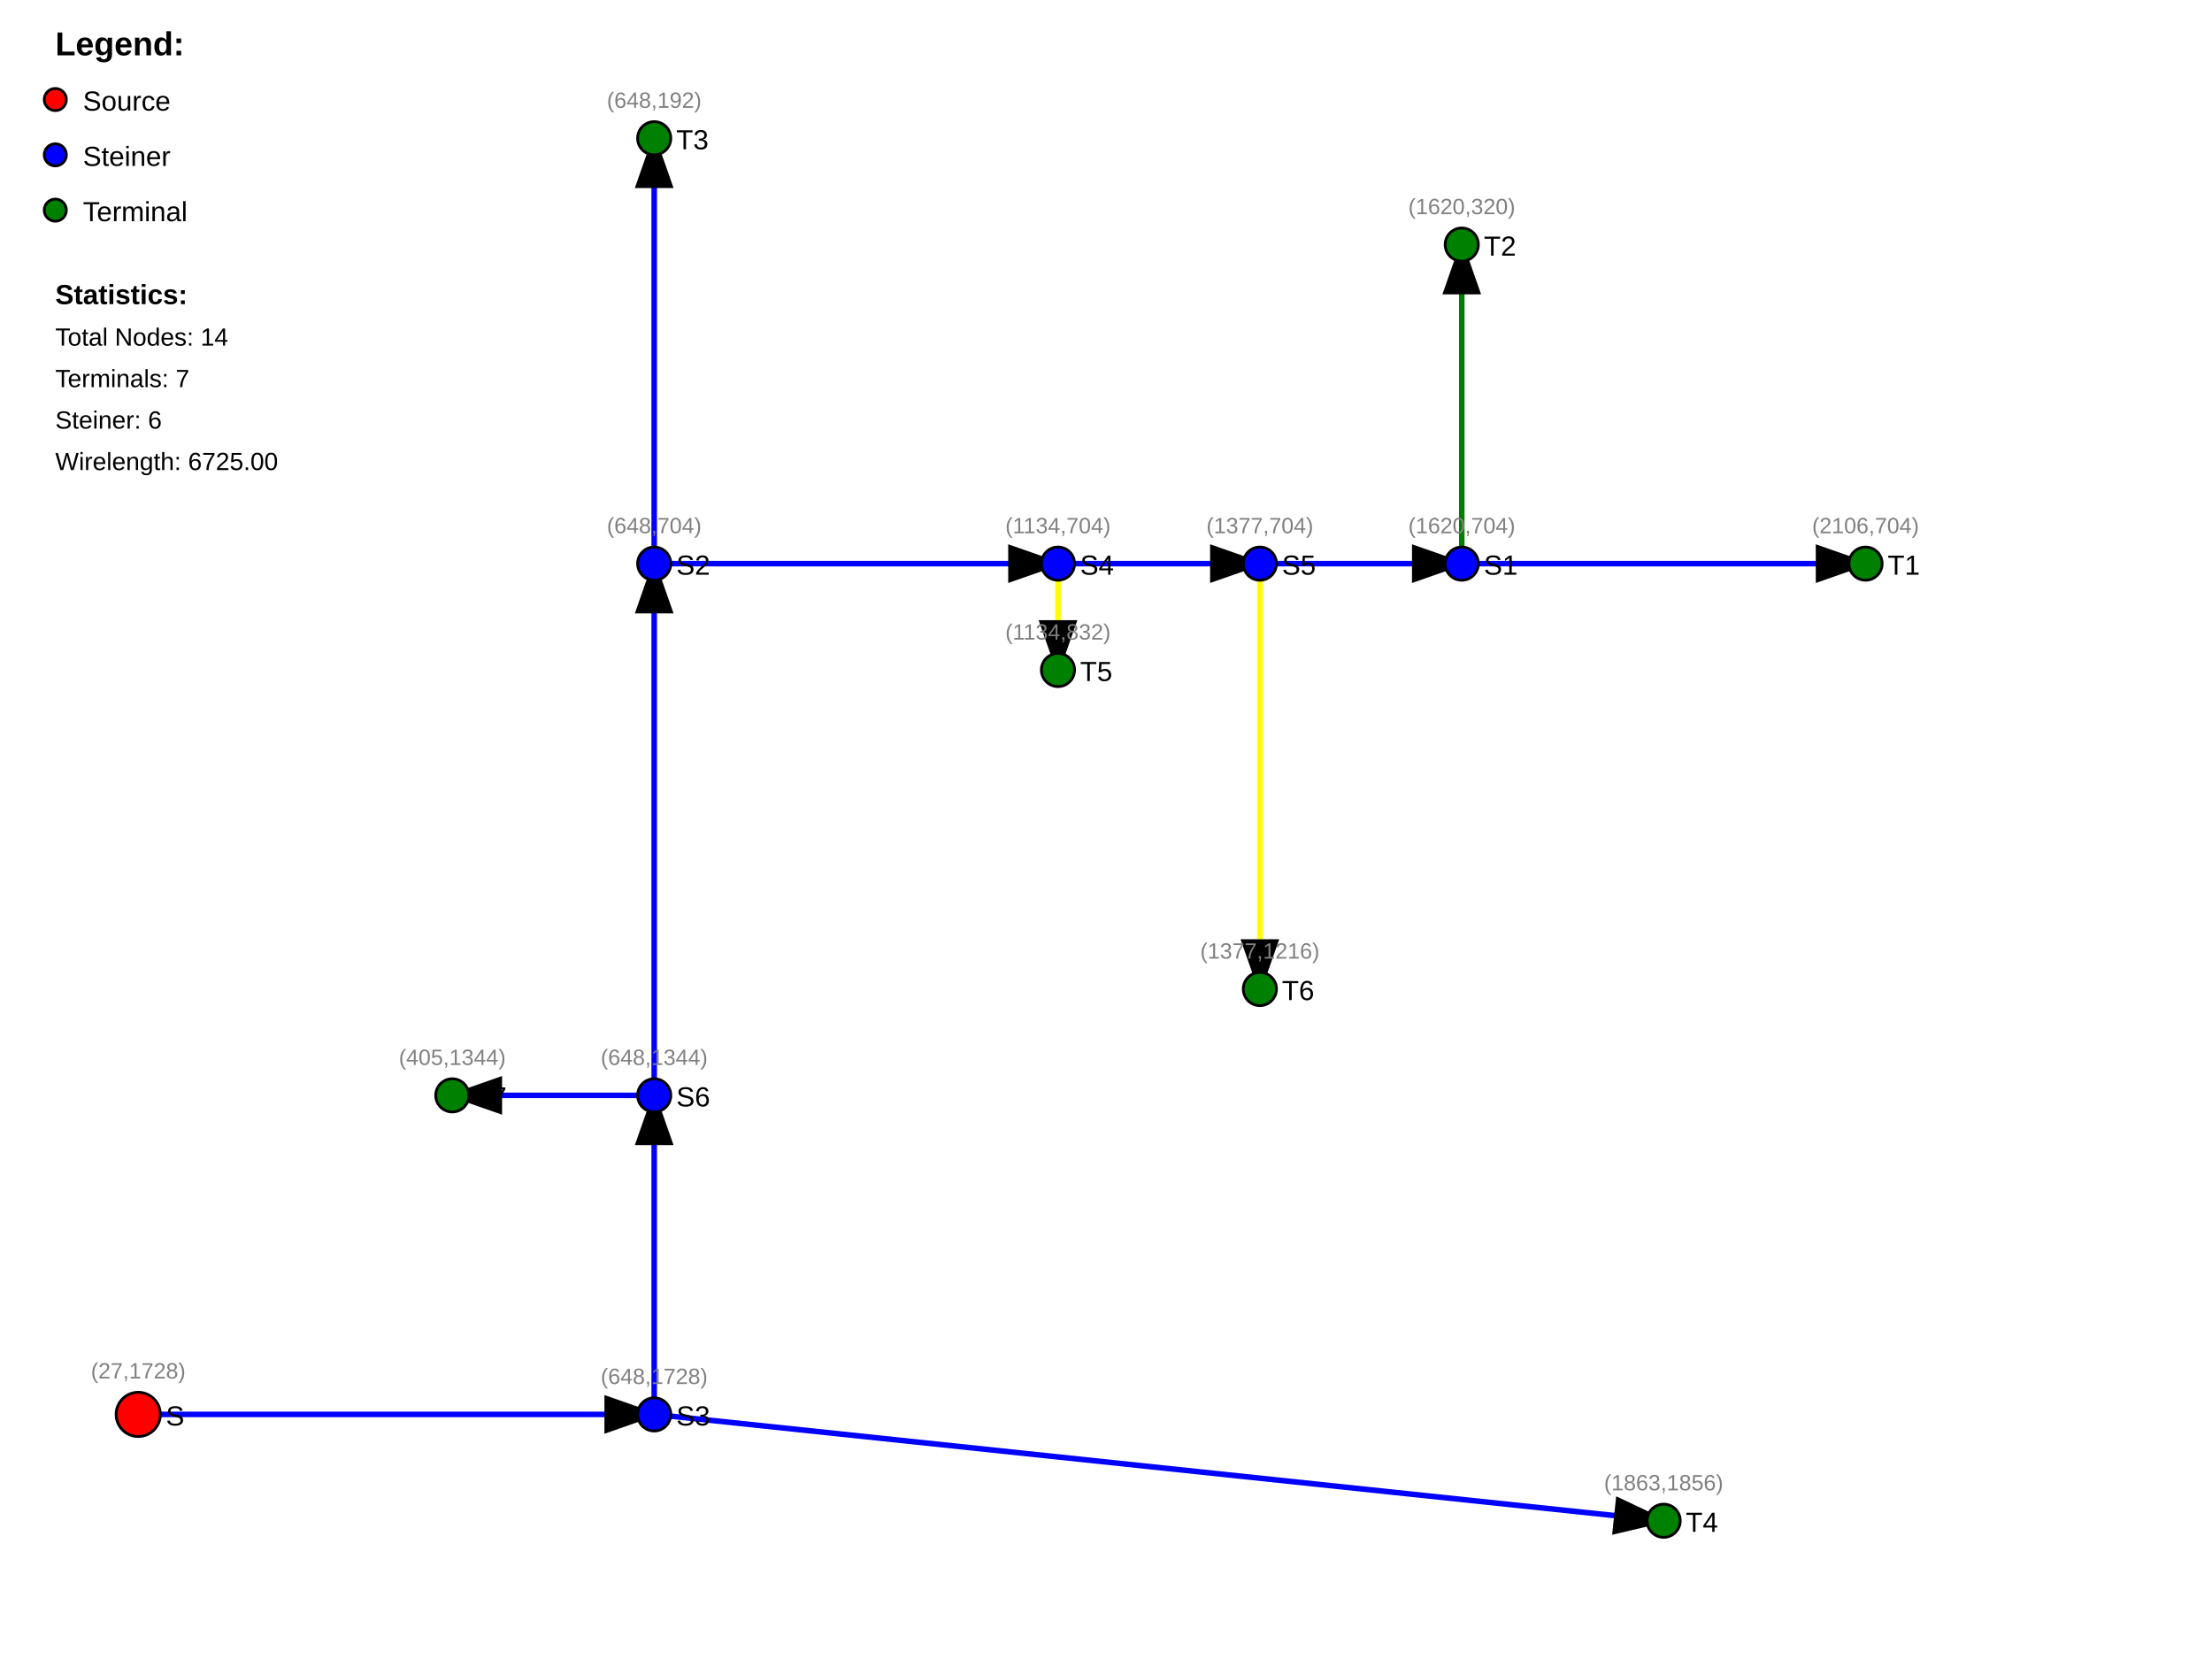
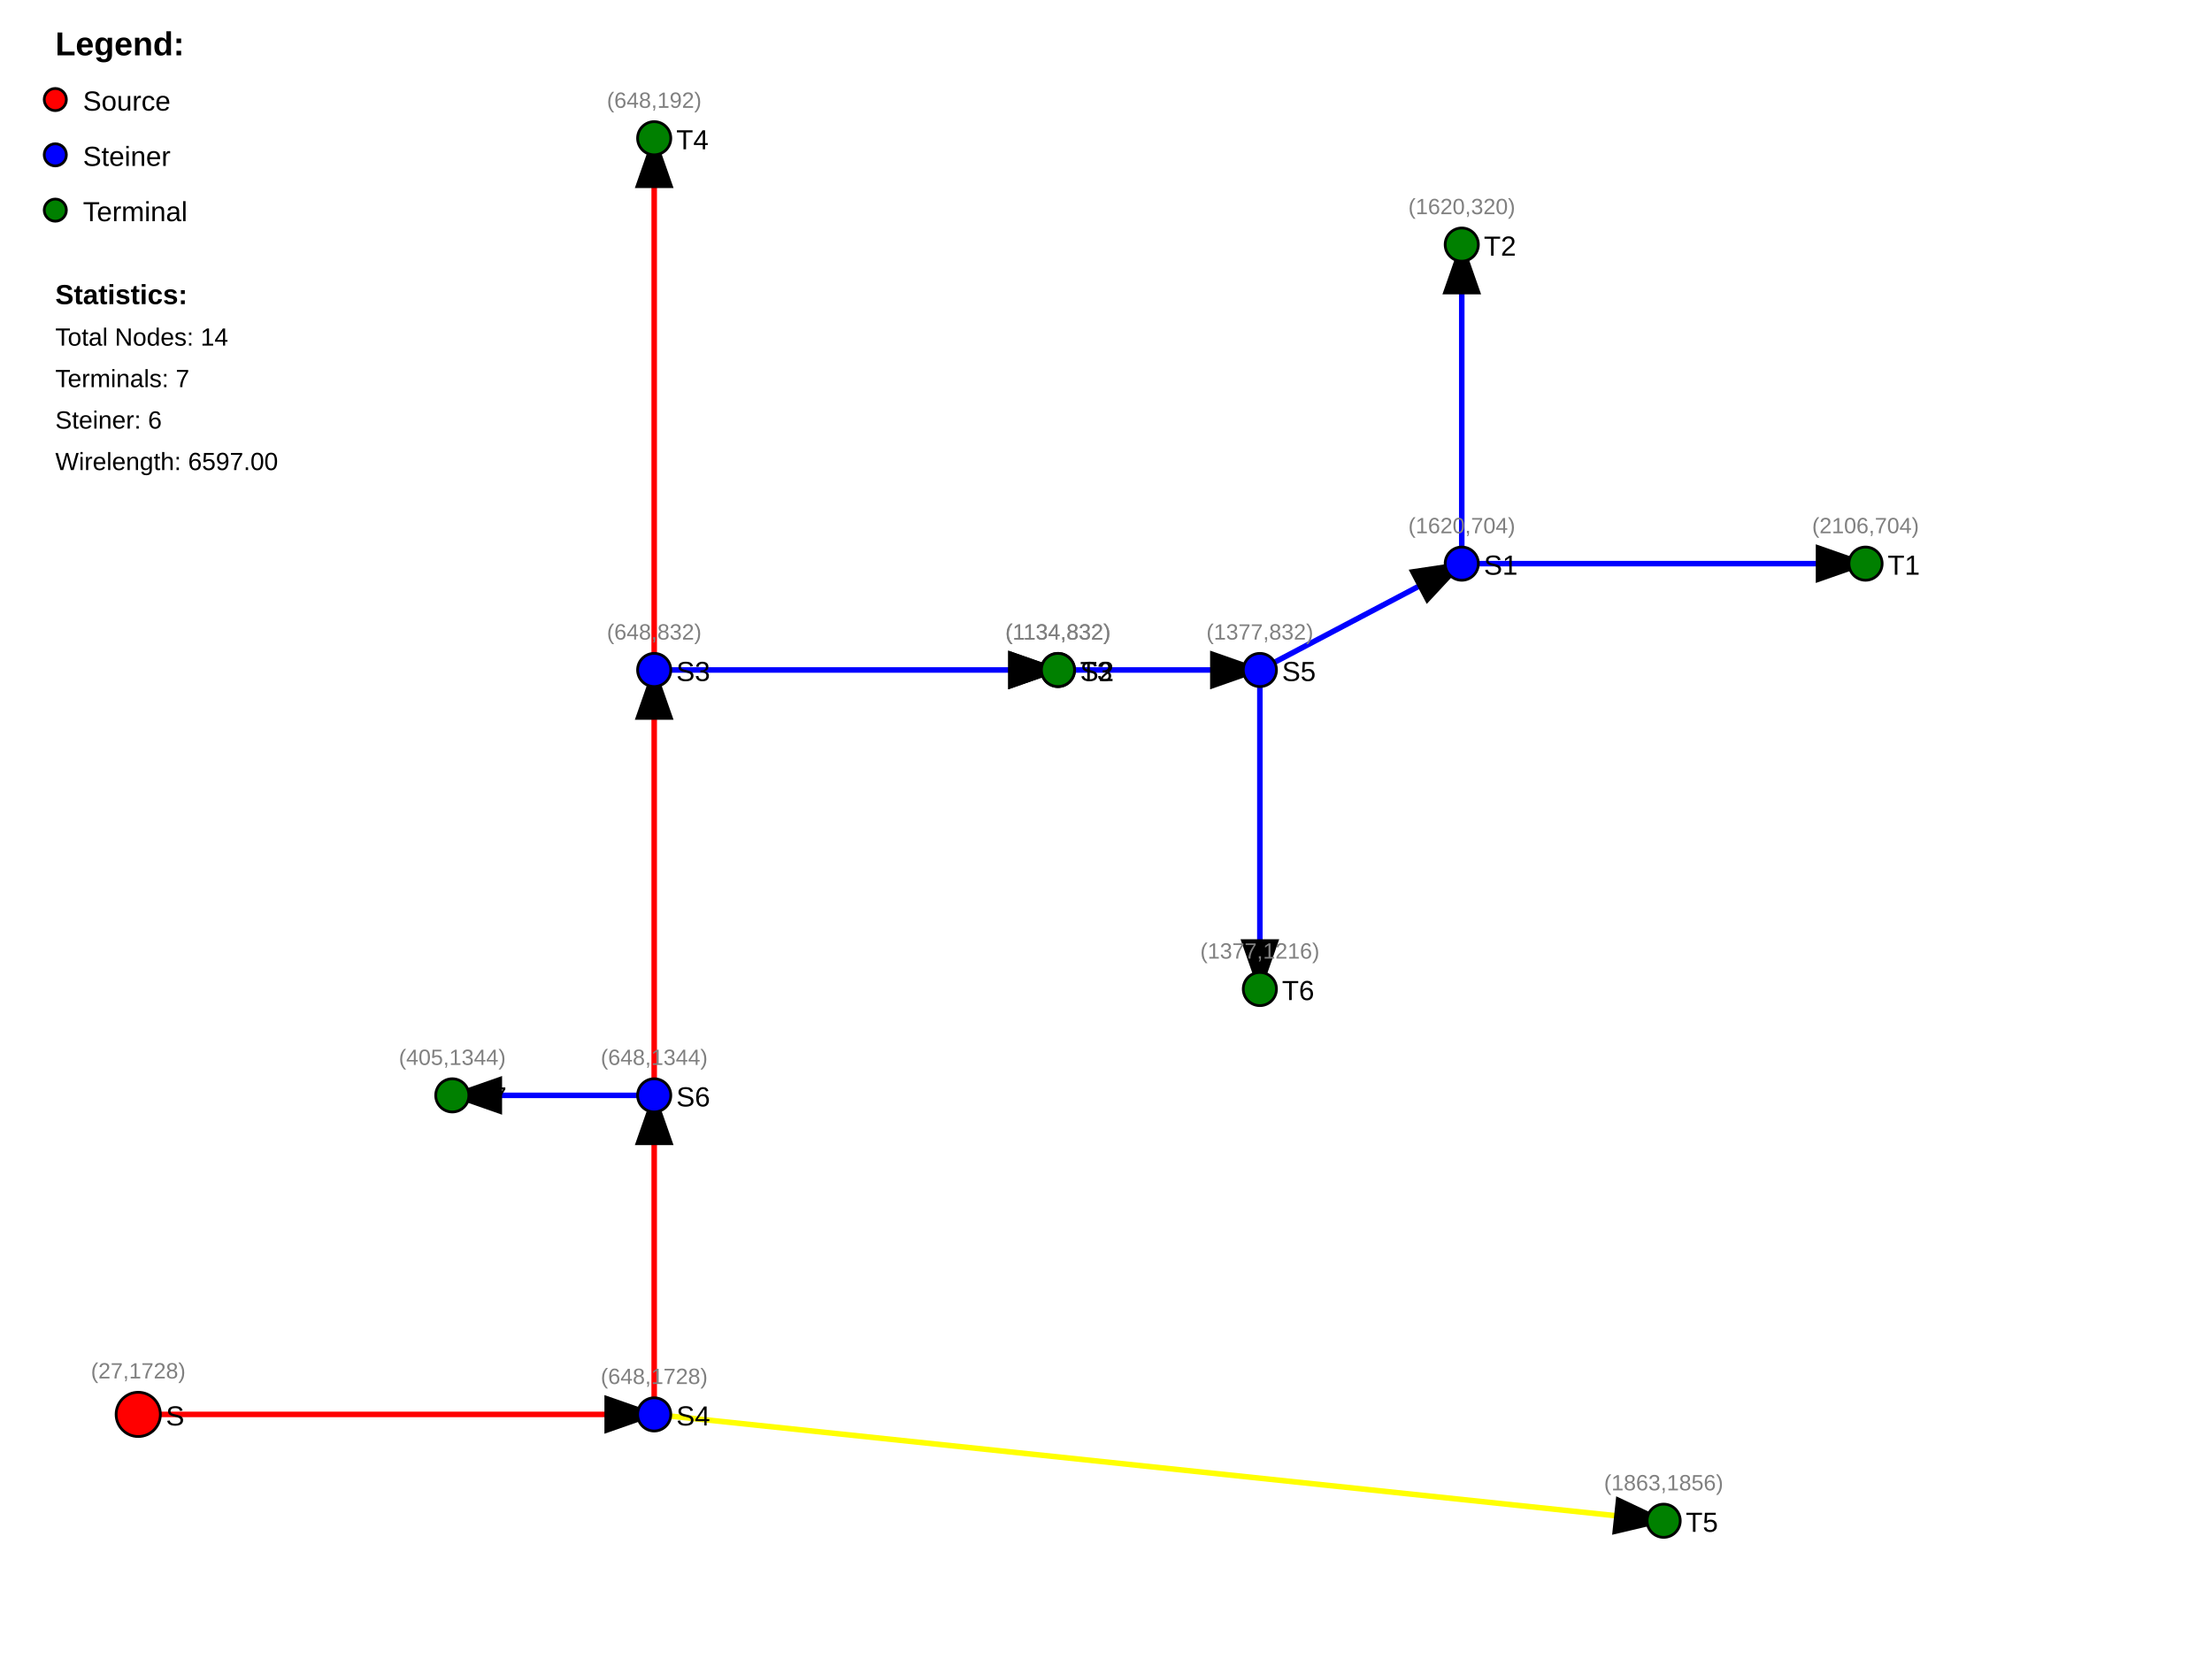
<svg xmlns="http://www.w3.org/2000/svg" width="800" height="600">
  <rect width="100%" height="100%" fill="white" />
  <defs>
    <marker id="arrowhead" markerWidth="10" markerHeight="7" refX="9" refY="3.5" orient="auto">
      <polygon points="0 0, 10 3.5, 0 7" fill="black" />
    </marker>
  </defs>
-   <line x1="50.0" y1="511.538" x2="236.599" y2="511.538" stroke="blue" stroke-width="2" marker-end="url(#arrowhead)" />
-   <line x1="236.599" y1="511.538" x2="601.683" y2="550.0" stroke="blue" stroke-width="2" marker-end="url(#arrowhead)" />
-   <line x1="236.599" y1="511.538" x2="236.599" y2="396.154" stroke="blue" stroke-width="2" marker-end="url(#arrowhead)" />
-   <line x1="236.599" y1="396.154" x2="236.599" y2="203.846" stroke="blue" stroke-width="2" marker-end="url(#arrowhead)" />
+   <line x1="50.0" y1="511.538" x2="236.599" y2="511.538" stroke="red" stroke-width="2" marker-end="url(#arrowhead)" />
+   <line x1="236.599" y1="511.538" x2="601.683" y2="550.0" stroke="yellow" stroke-width="2" marker-end="url(#arrowhead)" />
+   <line x1="236.599" y1="511.538" x2="236.599" y2="396.154" stroke="red" stroke-width="2" marker-end="url(#arrowhead)" />
+   <line x1="236.599" y1="396.154" x2="236.599" y2="242.308" stroke="red" stroke-width="2" marker-end="url(#arrowhead)" />
  <line x1="236.599" y1="396.154" x2="163.582" y2="396.154" stroke="blue" stroke-width="2" marker-end="url(#arrowhead)" />
-   <line x1="236.599" y1="203.846" x2="236.599" y2="50.0" stroke="blue" stroke-width="2" marker-end="url(#arrowhead)" />
-   <line x1="236.599" y1="203.846" x2="382.632" y2="203.846" stroke="blue" stroke-width="2" marker-end="url(#arrowhead)" />
-   <line x1="382.632" y1="203.846" x2="382.632" y2="242.308" stroke="yellow" stroke-width="2" marker-end="url(#arrowhead)" />
-   <line x1="382.632" y1="203.846" x2="455.649" y2="203.846" stroke="blue" stroke-width="2" marker-end="url(#arrowhead)" />
-   <line x1="455.649" y1="203.846" x2="528.666" y2="203.846" stroke="blue" stroke-width="2" marker-end="url(#arrowhead)" />
-   <line x1="455.649" y1="203.846" x2="455.649" y2="357.692" stroke="yellow" stroke-width="2" marker-end="url(#arrowhead)" />
+   <line x1="236.599" y1="242.308" x2="382.632" y2="242.308" stroke="blue" stroke-width="2" marker-end="url(#arrowhead)" />
+   <line x1="236.599" y1="242.308" x2="236.599" y2="50.0" stroke="red" stroke-width="2" marker-end="url(#arrowhead)" />
+   <line x1="382.632" y1="242.308" x2="382.632" y2="242.308" stroke="blue" stroke-width="2" marker-end="url(#arrowhead)" />
+   <line x1="382.632" y1="242.308" x2="455.649" y2="242.308" stroke="blue" stroke-width="2" marker-end="url(#arrowhead)" />
+   <line x1="455.649" y1="242.308" x2="528.666" y2="203.846" stroke="blue" stroke-width="2" marker-end="url(#arrowhead)" />
+   <line x1="455.649" y1="242.308" x2="455.649" y2="357.692" stroke="blue" stroke-width="2" marker-end="url(#arrowhead)" />
  <line x1="528.666" y1="203.846" x2="674.7" y2="203.846" stroke="blue" stroke-width="2" marker-end="url(#arrowhead)" />
-   <line x1="528.666" y1="203.846" x2="528.666" y2="88.462" stroke="green" stroke-width="2" marker-end="url(#arrowhead)" />
+   <line x1="528.666" y1="203.846" x2="528.666" y2="88.462" stroke="blue" stroke-width="2" marker-end="url(#arrowhead)" />
  <circle cx="50.0" cy="511.538" r="8" fill="red" stroke="black" stroke-width="1" />
  <text x="60.0" y="515.538" font-family="Arial" font-size="10" fill="black">S</text>
  <text x="50.0" y="498.538" font-family="Arial" font-size="8" fill="gray" text-anchor="middle">(27,1728)</text>
  <circle cx="674.7" cy="203.846" r="6" fill="green" stroke="black" stroke-width="1" />
  <text x="682.7" y="207.846" font-family="Arial" font-size="10" fill="black">T1</text>
  <text x="674.7" y="192.846" font-family="Arial" font-size="8" fill="gray" text-anchor="middle">(2106,704)</text>
  <circle cx="528.666" cy="203.846" r="6" fill="blue" stroke="black" stroke-width="1" />
  <text x="536.666" y="207.846" font-family="Arial" font-size="10" fill="black">S1</text>
  <text x="528.666" y="192.846" font-family="Arial" font-size="8" fill="gray" text-anchor="middle">(1620,704)</text>
  <circle cx="528.666" cy="88.462" r="6" fill="green" stroke="black" stroke-width="1" />
  <text x="536.666" y="92.462" font-family="Arial" font-size="10" fill="black">T2</text>
  <text x="528.666" y="77.462" font-family="Arial" font-size="8" fill="gray" text-anchor="middle">(1620,320)</text>
-   <circle cx="236.599" cy="203.846" r="6" fill="blue" stroke="black" stroke-width="1" />
-   <text x="244.599" y="207.846" font-family="Arial" font-size="10" fill="black">S2</text>
-   <text x="236.599" y="192.846" font-family="Arial" font-size="8" fill="gray" text-anchor="middle">(648,704)</text>
+   <circle cx="382.632" cy="242.308" r="6" fill="blue" stroke="black" stroke-width="1" />
+   <text x="390.632" y="246.308" font-family="Arial" font-size="10" fill="black">S2</text>
+   <text x="382.632" y="231.308" font-family="Arial" font-size="8" fill="gray" text-anchor="middle">(1134,832)</text>
+   <circle cx="382.632" cy="242.308" r="6" fill="green" stroke="black" stroke-width="1" />
+   <text x="390.632" y="246.308" font-family="Arial" font-size="10" fill="black">T3</text>
+   <text x="382.632" y="231.308" font-family="Arial" font-size="8" fill="gray" text-anchor="middle">(1134,832)</text>
+   <circle cx="236.599" cy="242.308" r="6" fill="blue" stroke="black" stroke-width="1" />
+   <text x="244.599" y="246.308" font-family="Arial" font-size="10" fill="black">S3</text>
+   <text x="236.599" y="231.308" font-family="Arial" font-size="8" fill="gray" text-anchor="middle">(648,832)</text>
  <circle cx="236.599" cy="50.0" r="6" fill="green" stroke="black" stroke-width="1" />
-   <text x="244.599" y="54.0" font-family="Arial" font-size="10" fill="black">T3</text>
+   <text x="244.599" y="54.0" font-family="Arial" font-size="10" fill="black">T4</text>
  <text x="236.599" y="39.0" font-family="Arial" font-size="8" fill="gray" text-anchor="middle">(648,192)</text>
  <circle cx="236.599" cy="511.538" r="6" fill="blue" stroke="black" stroke-width="1" />
-   <text x="244.599" y="515.538" font-family="Arial" font-size="10" fill="black">S3</text>
+   <text x="244.599" y="515.538" font-family="Arial" font-size="10" fill="black">S4</text>
  <text x="236.599" y="500.538" font-family="Arial" font-size="8" fill="gray" text-anchor="middle">(648,1728)</text>
  <circle cx="601.683" cy="550.0" r="6" fill="green" stroke="black" stroke-width="1" />
-   <text x="609.683" y="554.0" font-family="Arial" font-size="10" fill="black">T4</text>
+   <text x="609.683" y="554.0" font-family="Arial" font-size="10" fill="black">T5</text>
  <text x="601.683" y="539.0" font-family="Arial" font-size="8" fill="gray" text-anchor="middle">(1863,1856)</text>
-   <circle cx="382.632" cy="203.846" r="6" fill="blue" stroke="black" stroke-width="1" />
-   <text x="390.632" y="207.846" font-family="Arial" font-size="10" fill="black">S4</text>
-   <text x="382.632" y="192.846" font-family="Arial" font-size="8" fill="gray" text-anchor="middle">(1134,704)</text>
-   <circle cx="382.632" cy="242.308" r="6" fill="green" stroke="black" stroke-width="1" />
-   <text x="390.632" y="246.308" font-family="Arial" font-size="10" fill="black">T5</text>
-   <text x="382.632" y="231.308" font-family="Arial" font-size="8" fill="gray" text-anchor="middle">(1134,832)</text>
-   <circle cx="455.649" cy="203.846" r="6" fill="blue" stroke="black" stroke-width="1" />
-   <text x="463.649" y="207.846" font-family="Arial" font-size="10" fill="black">S5</text>
-   <text x="455.649" y="192.846" font-family="Arial" font-size="8" fill="gray" text-anchor="middle">(1377,704)</text>
+   <circle cx="455.649" cy="242.308" r="6" fill="blue" stroke="black" stroke-width="1" />
+   <text x="463.649" y="246.308" font-family="Arial" font-size="10" fill="black">S5</text>
+   <text x="455.649" y="231.308" font-family="Arial" font-size="8" fill="gray" text-anchor="middle">(1377,832)</text>
  <circle cx="455.649" cy="357.692" r="6" fill="green" stroke="black" stroke-width="1" />
  <text x="463.649" y="361.692" font-family="Arial" font-size="10" fill="black">T6</text>
  <text x="455.649" y="346.692" font-family="Arial" font-size="8" fill="gray" text-anchor="middle">(1377,1216)</text>
  <circle cx="236.599" cy="396.154" r="6" fill="blue" stroke="black" stroke-width="1" />
  <text x="244.599" y="400.154" font-family="Arial" font-size="10" fill="black">S6</text>
  <text x="236.599" y="385.154" font-family="Arial" font-size="8" fill="gray" text-anchor="middle">(648,1344)</text>
  <circle cx="163.582" cy="396.154" r="6" fill="green" stroke="black" stroke-width="1" />
  <text x="171.582" y="400.154" font-family="Arial" font-size="10" fill="black">T7</text>
  <text x="163.582" y="385.154" font-family="Arial" font-size="8" fill="gray" text-anchor="middle">(405,1344)</text>
  <text x="20" y="20" font-family="Arial" font-size="12" font-weight="bold">Legend:</text>
  <circle cx="20" cy="36" r="4" fill="red" stroke="black" />
  <text x="30" y="40" font-family="Arial" font-size="10">Source</text>
  <circle cx="20" cy="56" r="4" fill="blue" stroke="black" />
  <text x="30" y="60" font-family="Arial" font-size="10">Steiner</text>
  <circle cx="20" cy="76" r="4" fill="green" stroke="black" />
  <text x="30" y="80" font-family="Arial" font-size="10">Terminal</text>
  <text x="20" y="110" font-family="Arial" font-size="10" font-weight="bold">Statistics:</text>
  <text x="20" y="125" font-family="Arial" font-size="9">Total Nodes: 14</text>
  <text x="20" y="140" font-family="Arial" font-size="9">Terminals: 7</text>
  <text x="20" y="155" font-family="Arial" font-size="9">Steiner: 6</text>
-   <text x="20" y="170" font-family="Arial" font-size="9">Wirelength: 6725.00</text>
+   <text x="20" y="170" font-family="Arial" font-size="9">Wirelength: 6597.00</text>
</svg>
